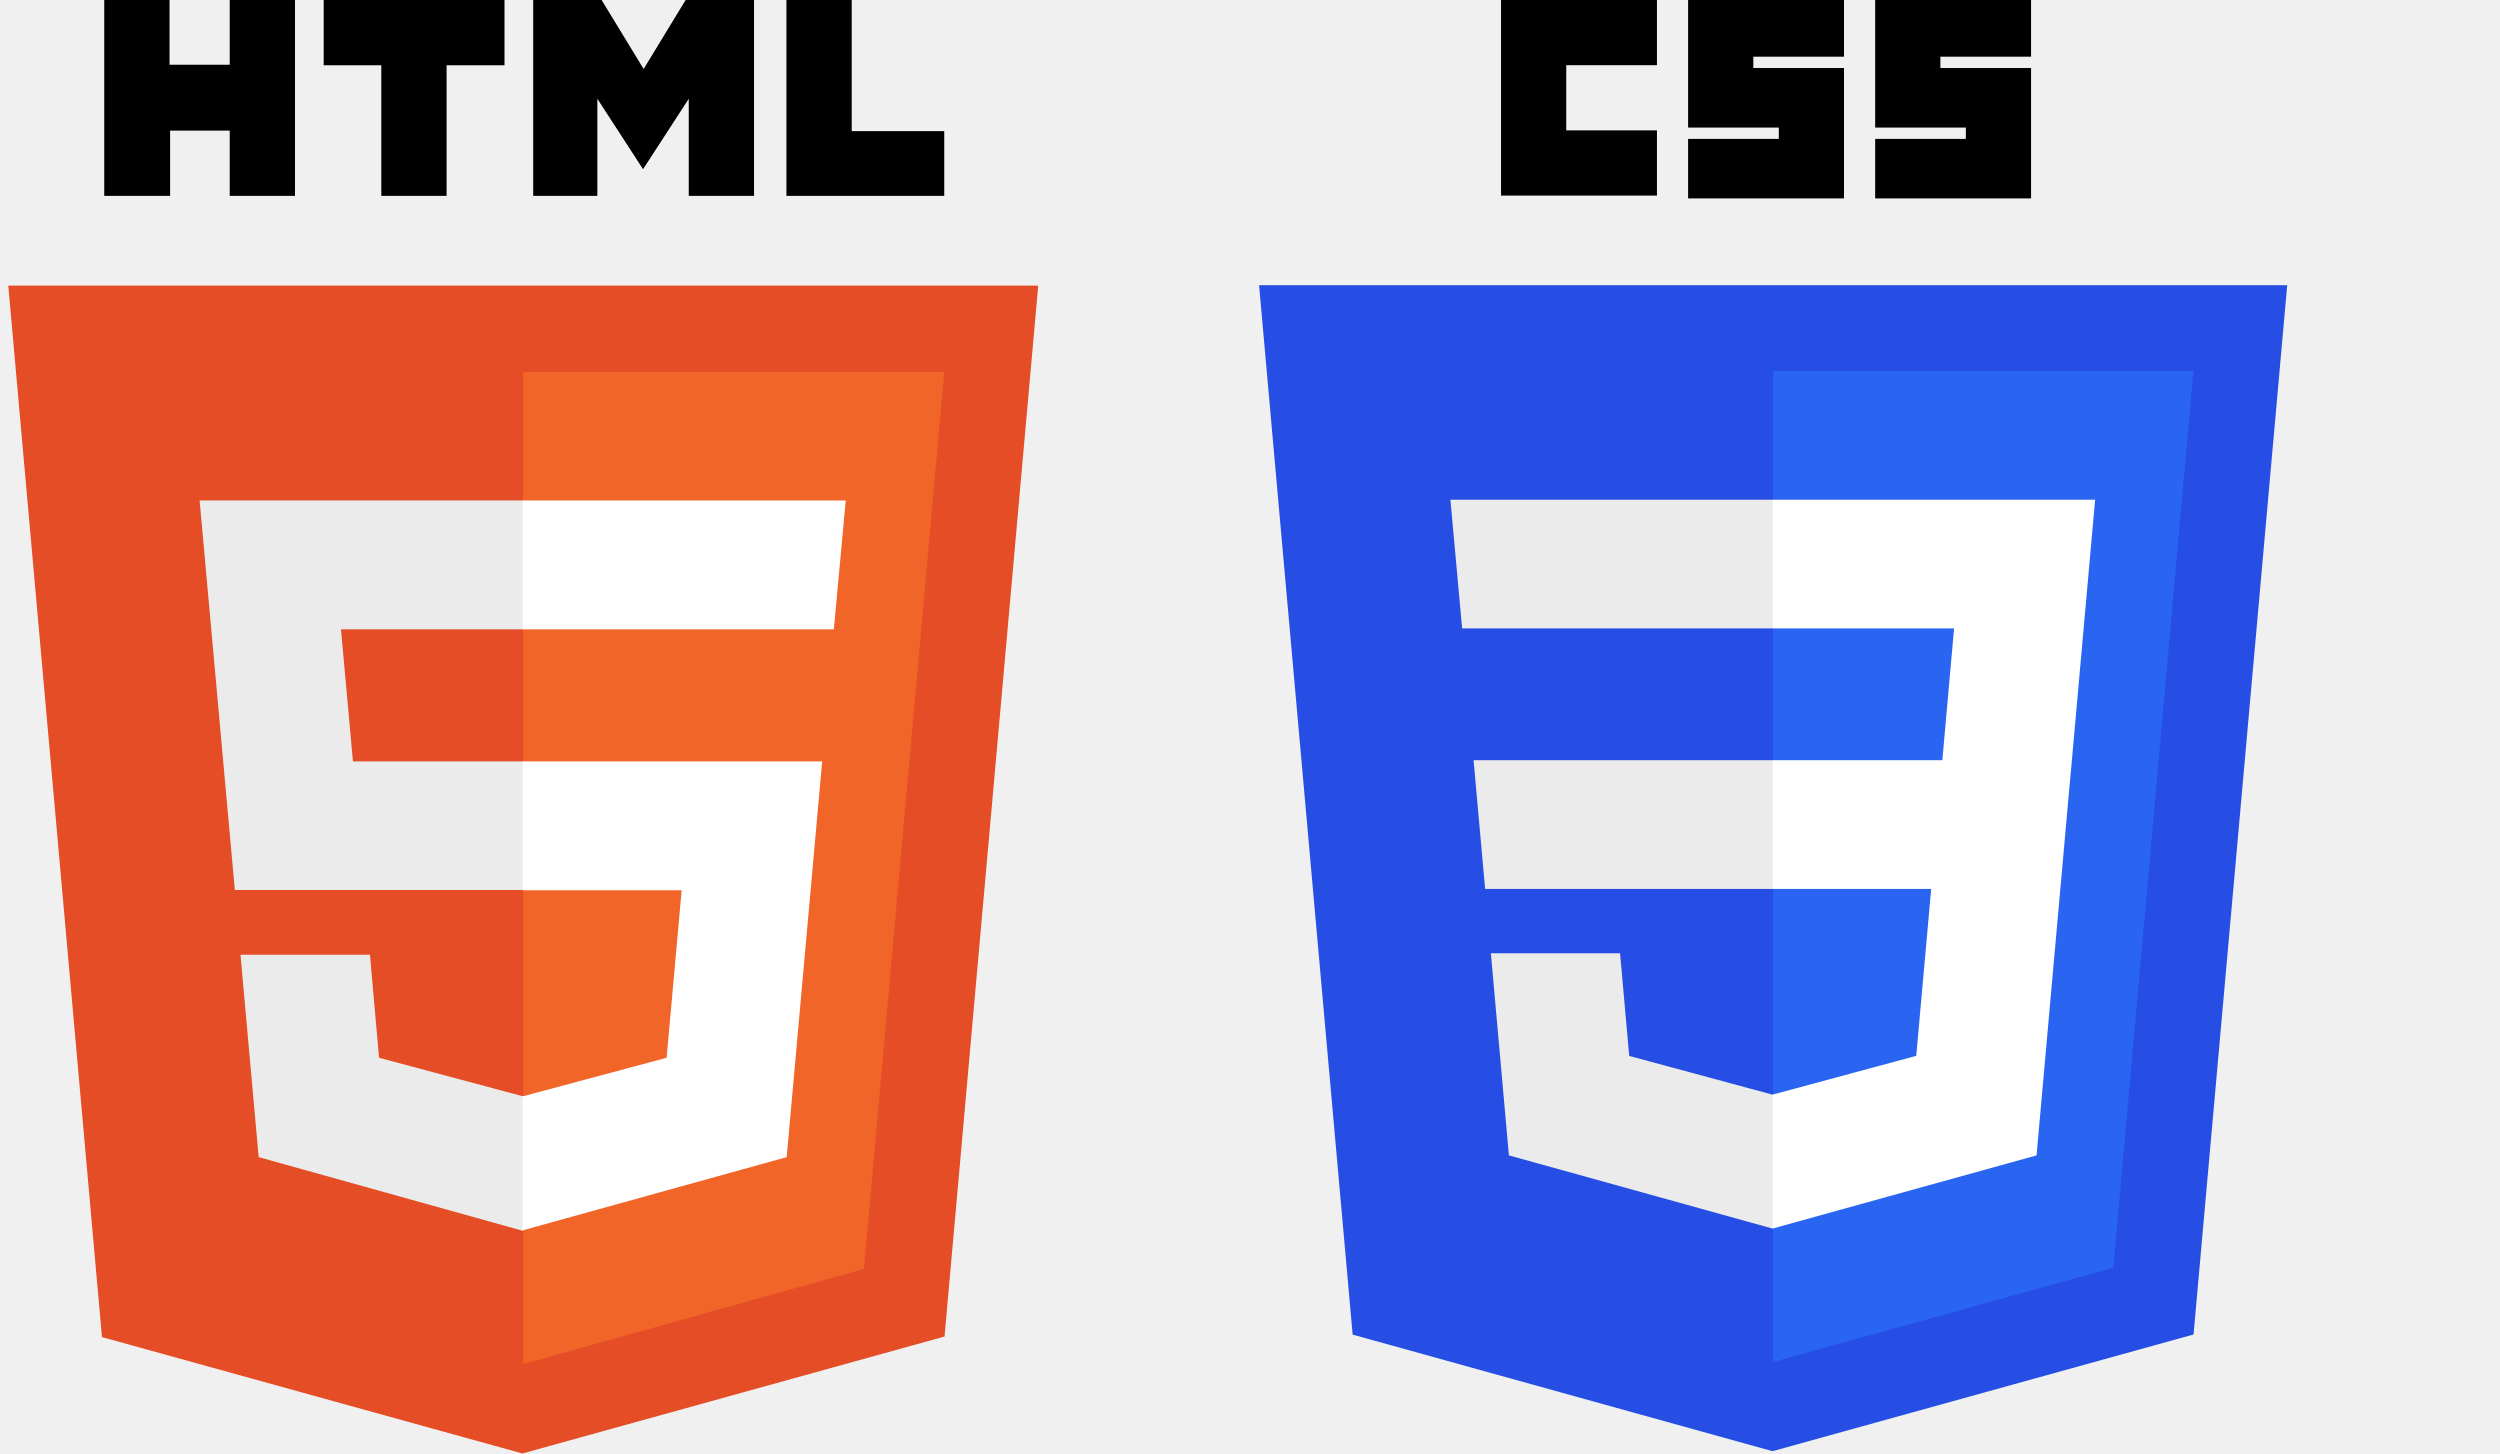
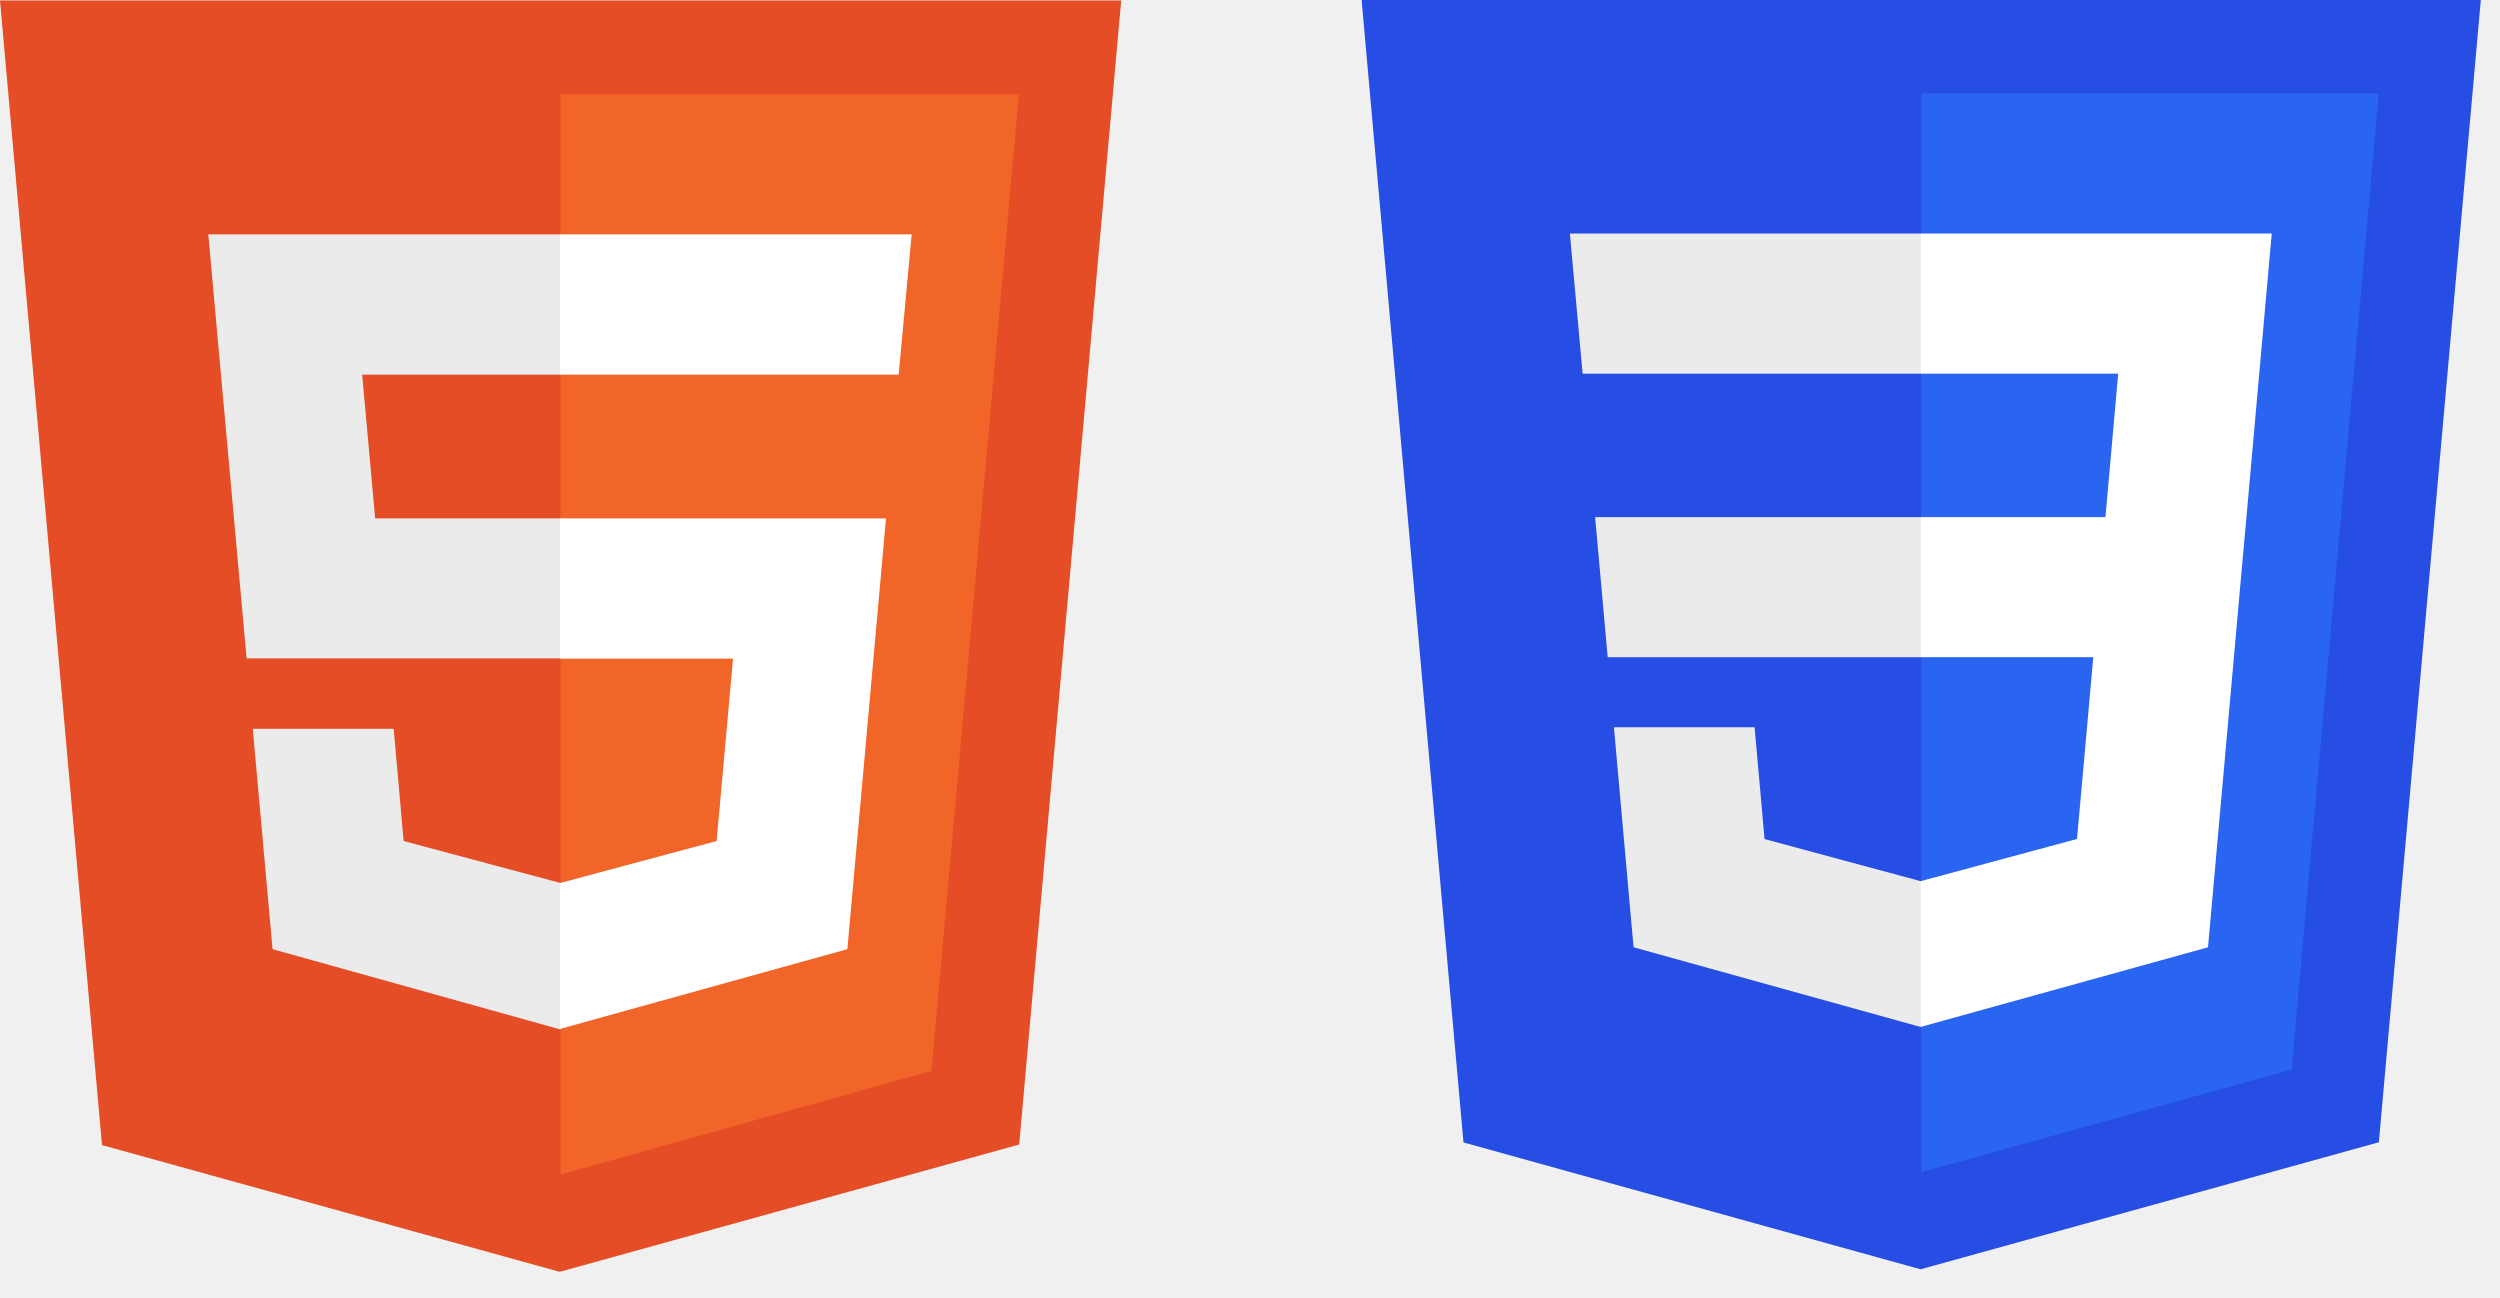
- <svg xmlns="http://www.w3.org/2000/svg" width="86" height="50" viewBox="0 0 86 50" fill="none">
-   <path d="M3.586 0H5.832V2.227H7.902V0H10.148V6.738H7.902V4.492H5.852V6.738H3.586M13.117 2.246H11.135V0H17.355V2.246H15.363V6.738H13.117M18.342 0H20.695L22.141 2.373L23.586 0H25.939V6.738H23.693V3.398L22.121 5.82L20.549 3.398V6.738H18.342M27.053 0H29.299V4.512H32.482V6.738H27.053" fill="black" />
-   <path d="M3.508 45.996L0.285 9.824H35.715L32.492 45.977L17.971 50" fill="#E44D26" />
-   <path d="M18 46.924V12.793H32.482L29.719 43.652" fill="#F16529" />
-   <path d="M6.867 17.217H18V21.65H11.73L12.141 26.191H18V30.615H8.078M8.273 32.842H12.727L13.039 36.387L18 37.715V42.344L8.898 39.805" fill="#EBEBEB" />
-   <path d="M29.094 17.217H17.98V21.65H28.684M28.283 26.191H17.98V30.625H23.449L22.932 36.387L17.98 37.715V42.324L27.062 39.805" fill="white" />
-   <mask id="mask0_28_31" style="mask-type:luminance" maskUnits="userSpaceOnUse" x="36" y="0" width="50" height="50">
-     <path d="M86 0H36V50H86V0Z" fill="white" />
-   </mask>
-   <g mask="url(#mask0_28_31)">
-     <path d="M78.68 9.811L75.458 45.906L60.974 49.921L46.531 45.911L43.312 9.811H78.68Z" fill="#264DE4" />
-     <path d="M72.699 43.607L75.453 12.762H60.996V46.852L72.699 43.607Z" fill="#2965F1" />
-     <path d="M50.691 26.151L51.088 30.579H60.996V26.151H50.691Z" fill="#EBEBEB" />
-     <path d="M60.996 17.19H60.981H49.894L50.297 21.617H60.996V17.19Z" fill="#EBEBEB" />
-     <path d="M60.996 42.257V37.651L60.977 37.656L56.045 36.324L55.73 32.793H53.334H51.286L51.906 39.745L60.975 42.263L60.996 42.257Z" fill="#EBEBEB" />
-     <path d="M51.636 0H56.999V2.243H53.879V4.485H56.999V6.728H51.636V0Z" fill="black" />
-     <path d="M58.071 0H63.434V1.95H60.314V2.34H63.434V6.825H58.071V4.778H61.191V4.388H58.071V0Z" fill="black" />
-     <path d="M64.506 0H69.869V1.95H66.749V2.34H69.869V6.825H64.506V4.778H67.626V4.388H64.506V0Z" fill="black" />
-     <path d="M66.433 30.579L65.919 36.321L60.981 37.654V42.261L70.058 39.745L70.124 38.997L71.165 27.34L71.273 26.151L72.072 17.19H60.981V21.617H67.22L66.817 26.151H60.981V30.579H66.433Z" fill="white" />
-   </g>
+ <svg xmlns="http://www.w3.org/2000/svg" width="79" height="41" viewBox="0 0 79 41" fill="none">
+   <path d="M3.223 36.185L0 0.014H35.43L32.207 36.166L17.686 40.19" fill="#E44D26" />
+   <path d="M17.715 37.113V2.982H32.197L29.434 33.842" fill="#F16529" />
+   <path d="M6.582 7.406H17.715V11.84H11.445L11.855 16.381H17.715V20.805H7.793M7.988 23.031H12.441L12.754 26.576L17.715 27.904V32.533L8.613 29.994" fill="#EBEBEB" />
+   <path d="M28.809 7.406H17.695V11.84H28.398M27.998 16.381H17.695V20.814H23.164L22.646 26.576L17.695 27.904V32.514L26.777 29.994" fill="white" />
+   <path d="M78.394 0L75.172 36.095L60.689 40.11L46.246 36.101L43.027 0H78.394Z" fill="#264DE4" />
+   <path d="M72.414 33.797L75.168 2.952H60.711V37.041L72.414 33.797Z" fill="#2965F1" />
+   <path d="M50.406 16.341L50.803 20.768H60.711V16.341H50.406Z" fill="#EBEBEB" />
+   <path d="M60.711 7.379H60.696H49.608L50.011 11.807H60.711V7.379Z" fill="#EBEBEB" />
+   <path d="M60.71 32.446V27.84L60.691 27.845L55.76 26.514L55.445 22.982H53.048H51L51.62 29.934L60.69 32.452L60.71 32.446Z" fill="#EBEBEB" />
+   <path d="M66.148 20.768L65.634 26.511L60.696 27.844V32.45L69.773 29.934L69.84 29.186L70.88 17.53L70.988 16.341L71.787 7.379H60.696V11.807H66.935L66.532 16.341H60.696V20.768H66.148Z" fill="white" />
</svg>
